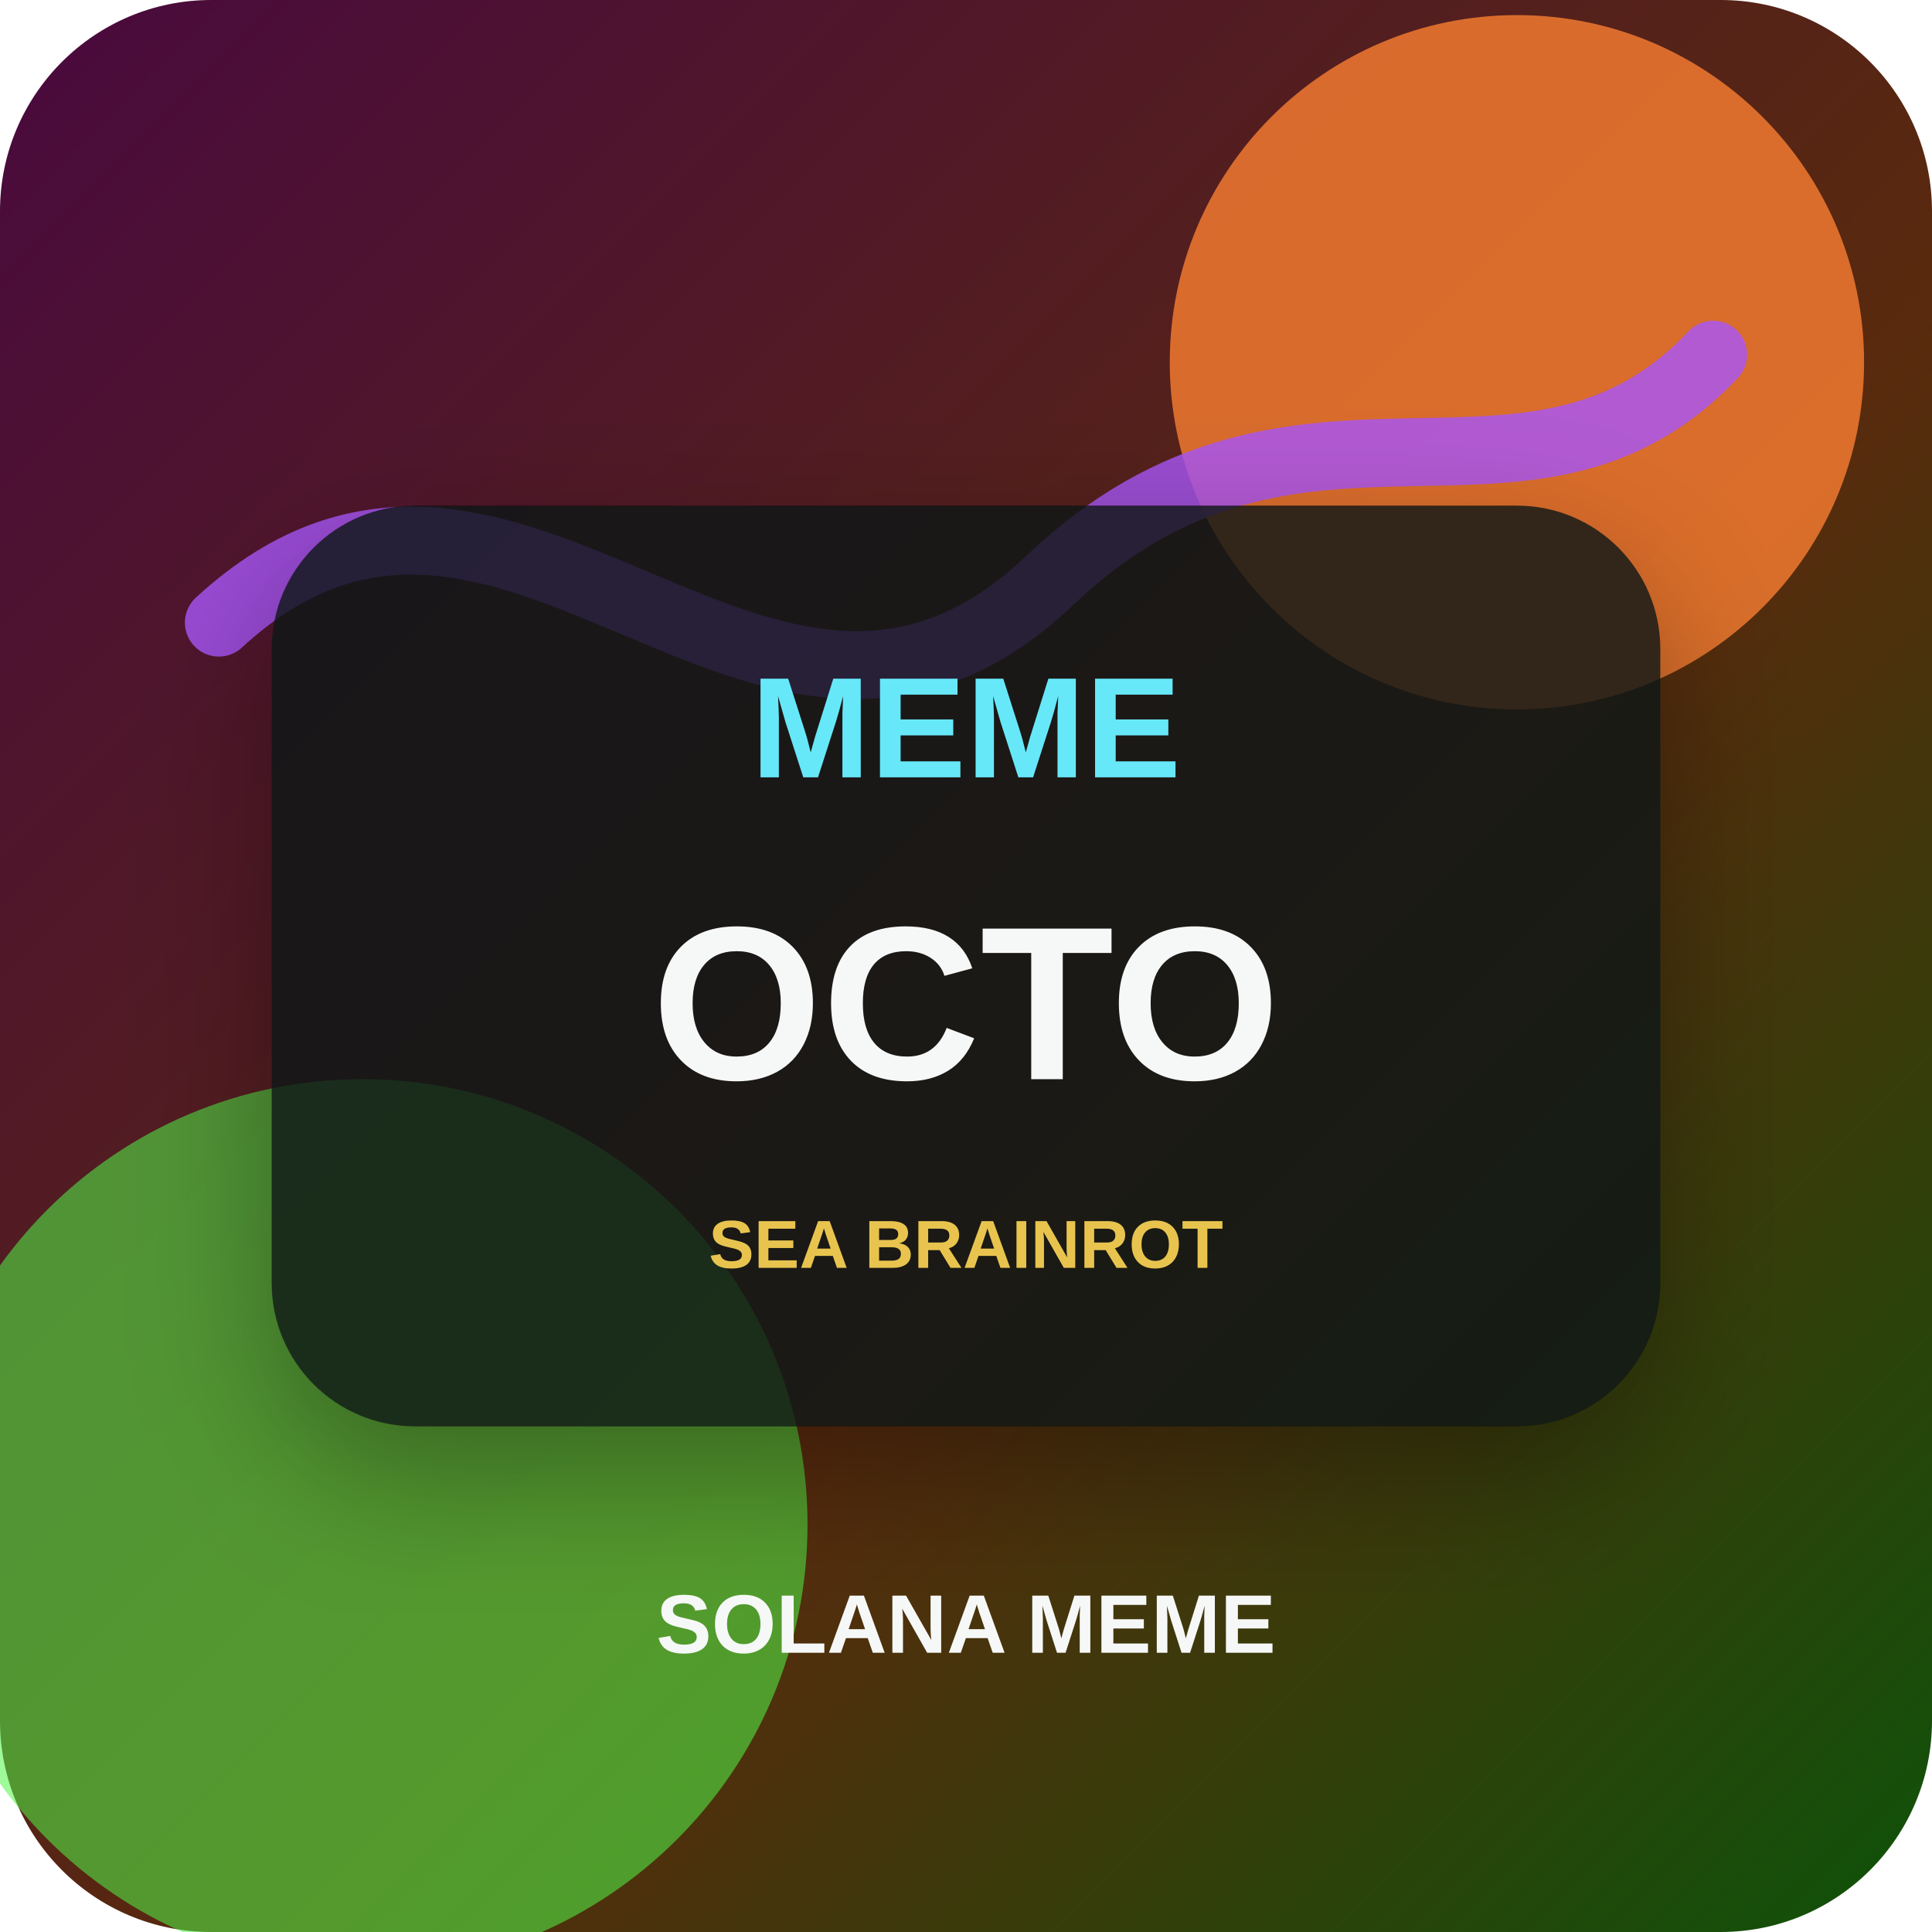
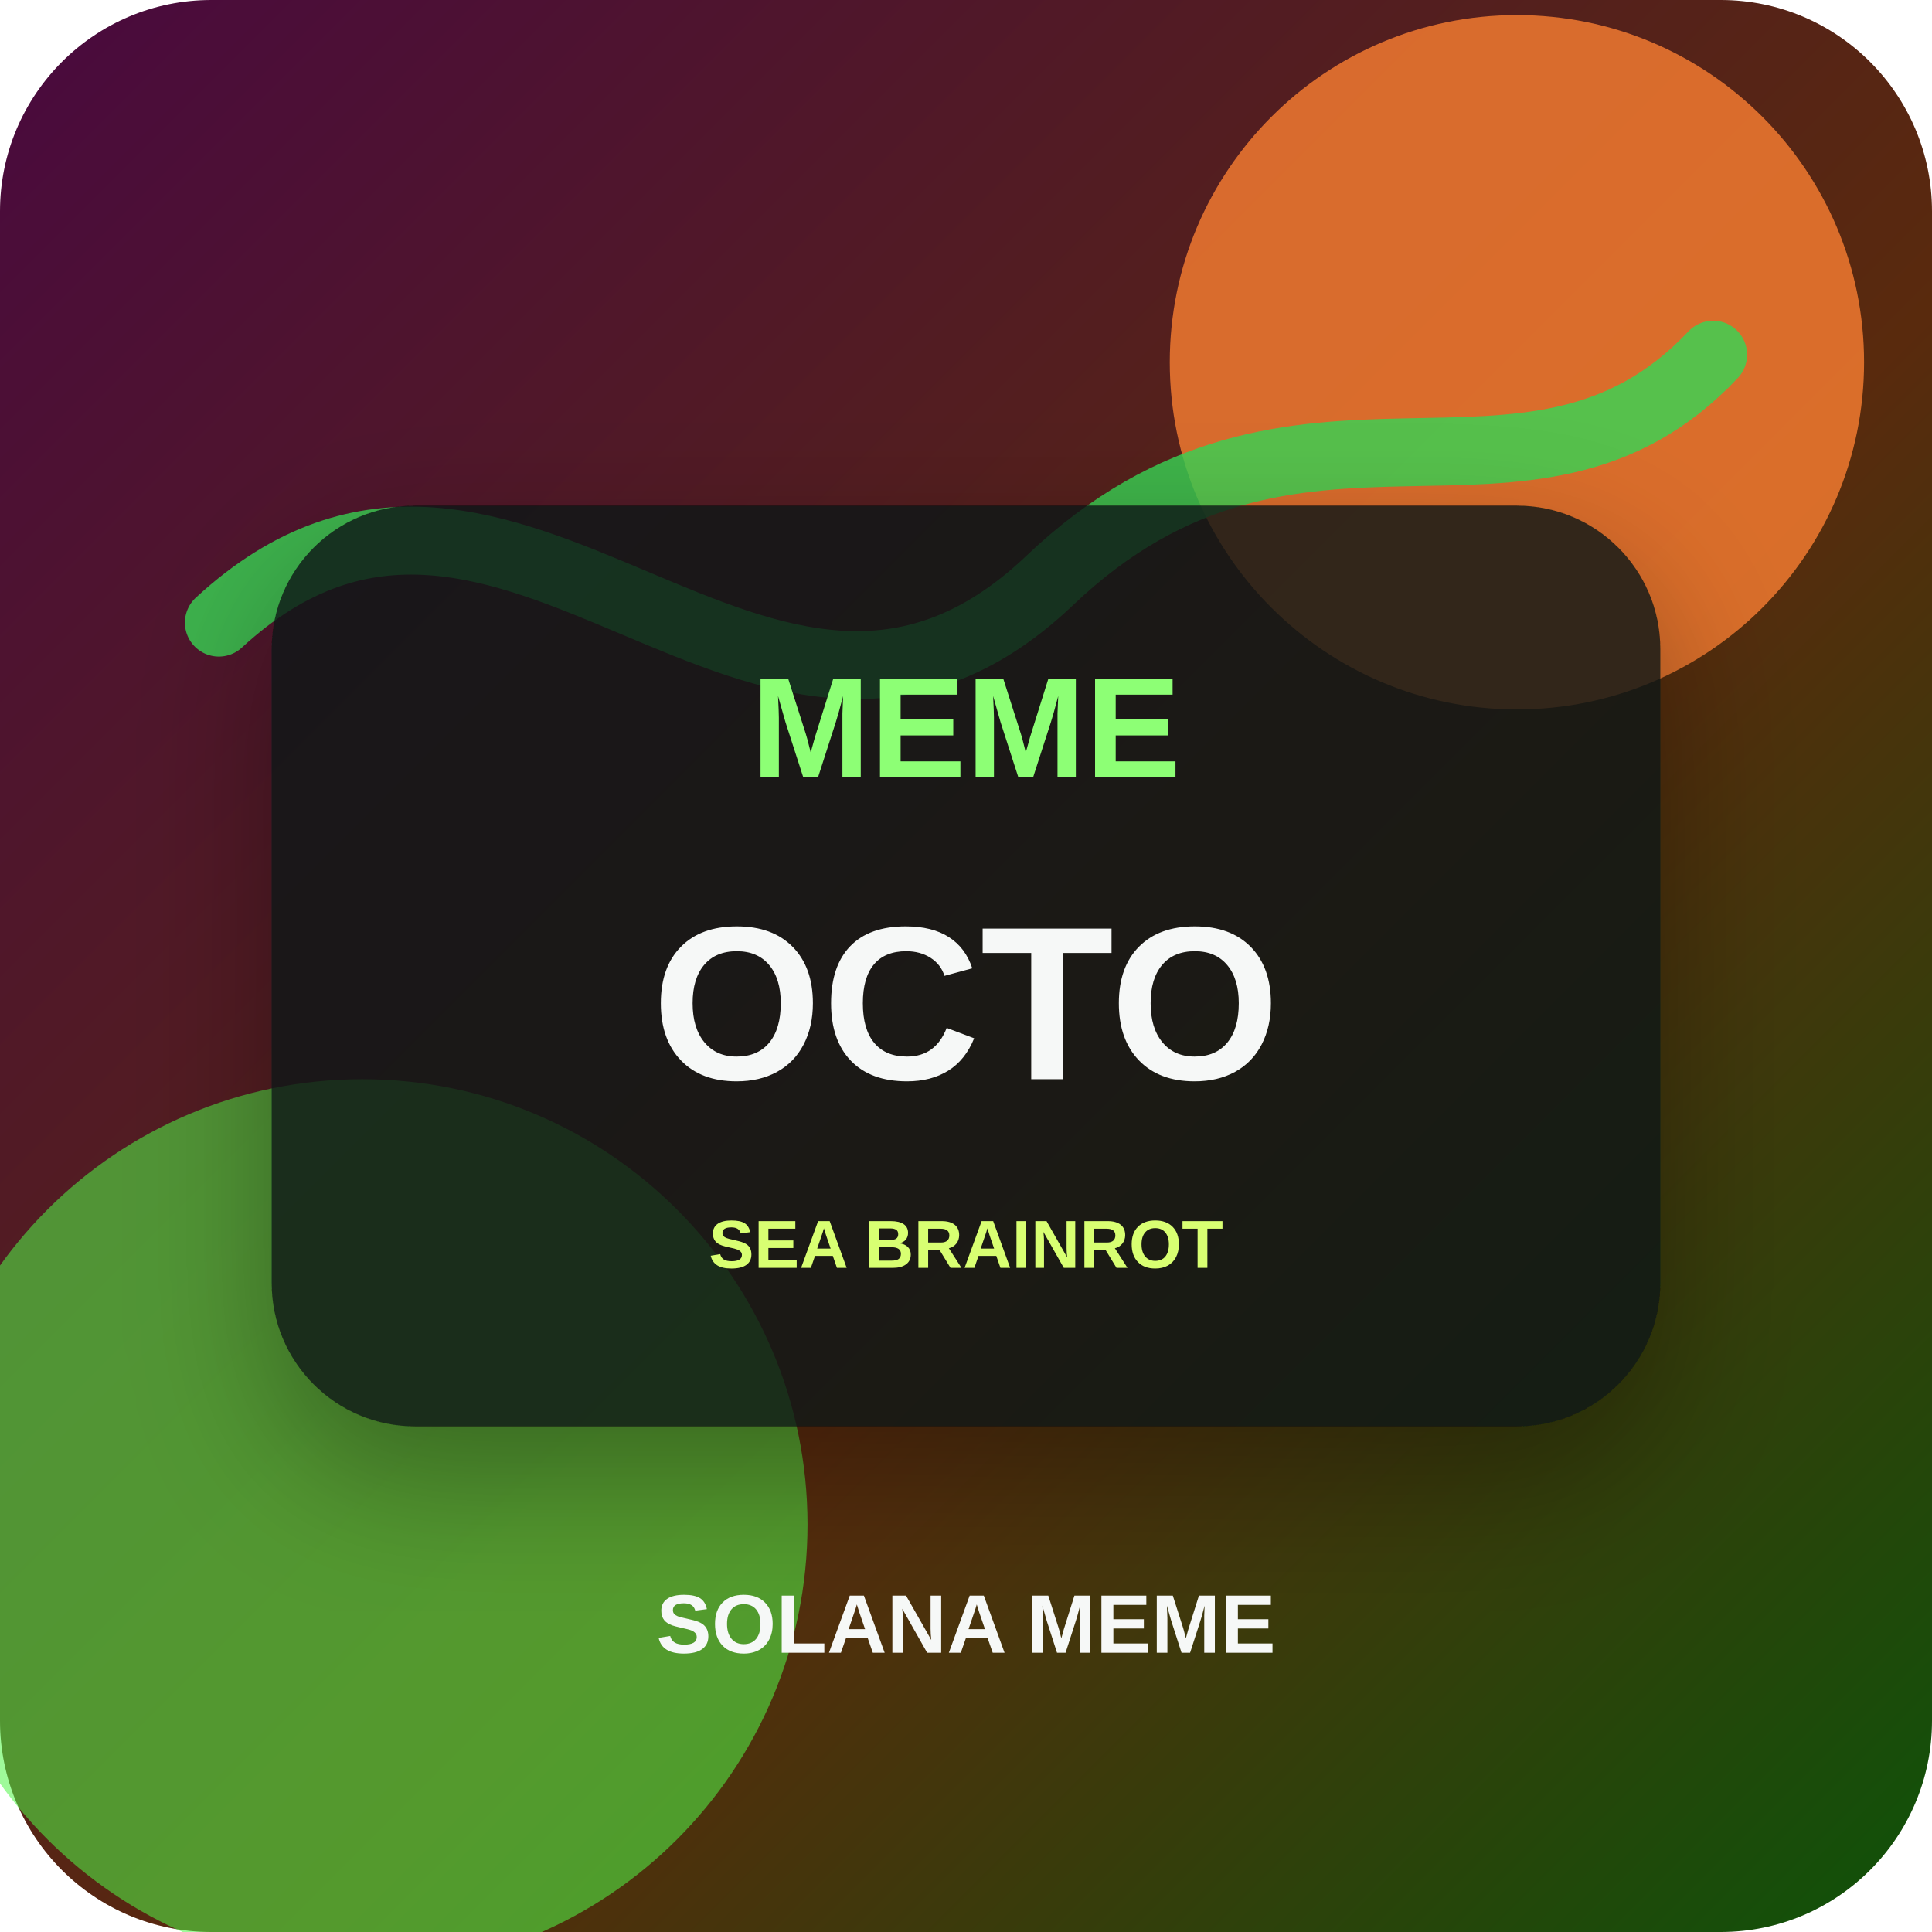
<svg xmlns="http://www.w3.org/2000/svg" viewBox="0 0 512 512" role="img" aria-label="Blueberrinni Octopusini token art">
  <defs>
    <linearGradient id="bg" x1="0" y1="0" x2="1" y2="1">
      <stop offset="0" stop-color="hsl(309 78% 16%)" />
      <stop offset="0.58" stop-color="hsl(23 74% 20%)" />
      <stop offset="1" stop-color="hsl(117 80% 18%)" />
    </linearGradient>
    <filter id="shadow" x="-20%" y="-20%" width="140%" height="140%">
      <feDropShadow dx="0" dy="14" stdDeviation="18" flood-color="#000" flood-opacity=".38" />
    </filter>
  </defs>
  <rect width="512" height="512" rx="56" fill="url(#bg)" />
  <circle cx="402" cy="96" r="92" fill="hsl(23 92% 58%)" opacity=".82" />
  <circle cx="96" cy="404" r="118" fill="hsl(117 90% 62%)" opacity=".55" />
-   <path d="M58 165 C135 94 202 226 278 154 C344 91 405 146 454 94" fill="none" stroke="#a855f7" stroke-width="18" stroke-linecap="round" opacity=".82" />
+   <path d="M58 165 C135 94 202 226 278 154 C344 91 405 146 454 94" fill="none" stroke="#39d353" stroke-width="18" stroke-linecap="round" opacity=".82" />
  <rect x="72" y="134" width="368" height="244" rx="38" fill="#0f1412" opacity=".82" filter="url(#shadow)" />
-   <text x="256" y="206" text-anchor="middle" font-family="Arial, Helvetica, sans-serif" font-size="38" font-weight="900" fill="#67e8f9">MEME</text>
+   <text x="256" y="206" text-anchor="middle" font-family="Arial, Helvetica, sans-serif" font-size="38" font-weight="900" fill="#8dff75">MEME</text>
  <text x="256" y="286" text-anchor="middle" font-family="Arial, Helvetica, sans-serif" font-size="58" font-weight="900" fill="#f6f8f7">OCTO</text>
-   <text x="256" y="336" text-anchor="middle" font-family="Arial, Helvetica, sans-serif" font-size="18" font-weight="800" fill="#e8c44f">SEA BRAINROT</text>
+   <text x="256" y="336" text-anchor="middle" font-family="Arial, Helvetica, sans-serif" font-size="18" font-weight="800" fill="#d8ff72">SEA BRAINROT</text>
  <text x="256" y="438" text-anchor="middle" font-family="Arial, Helvetica, sans-serif" font-size="22" font-weight="900" fill="#f6f8f7">SOLANA MEME</text>
</svg>
